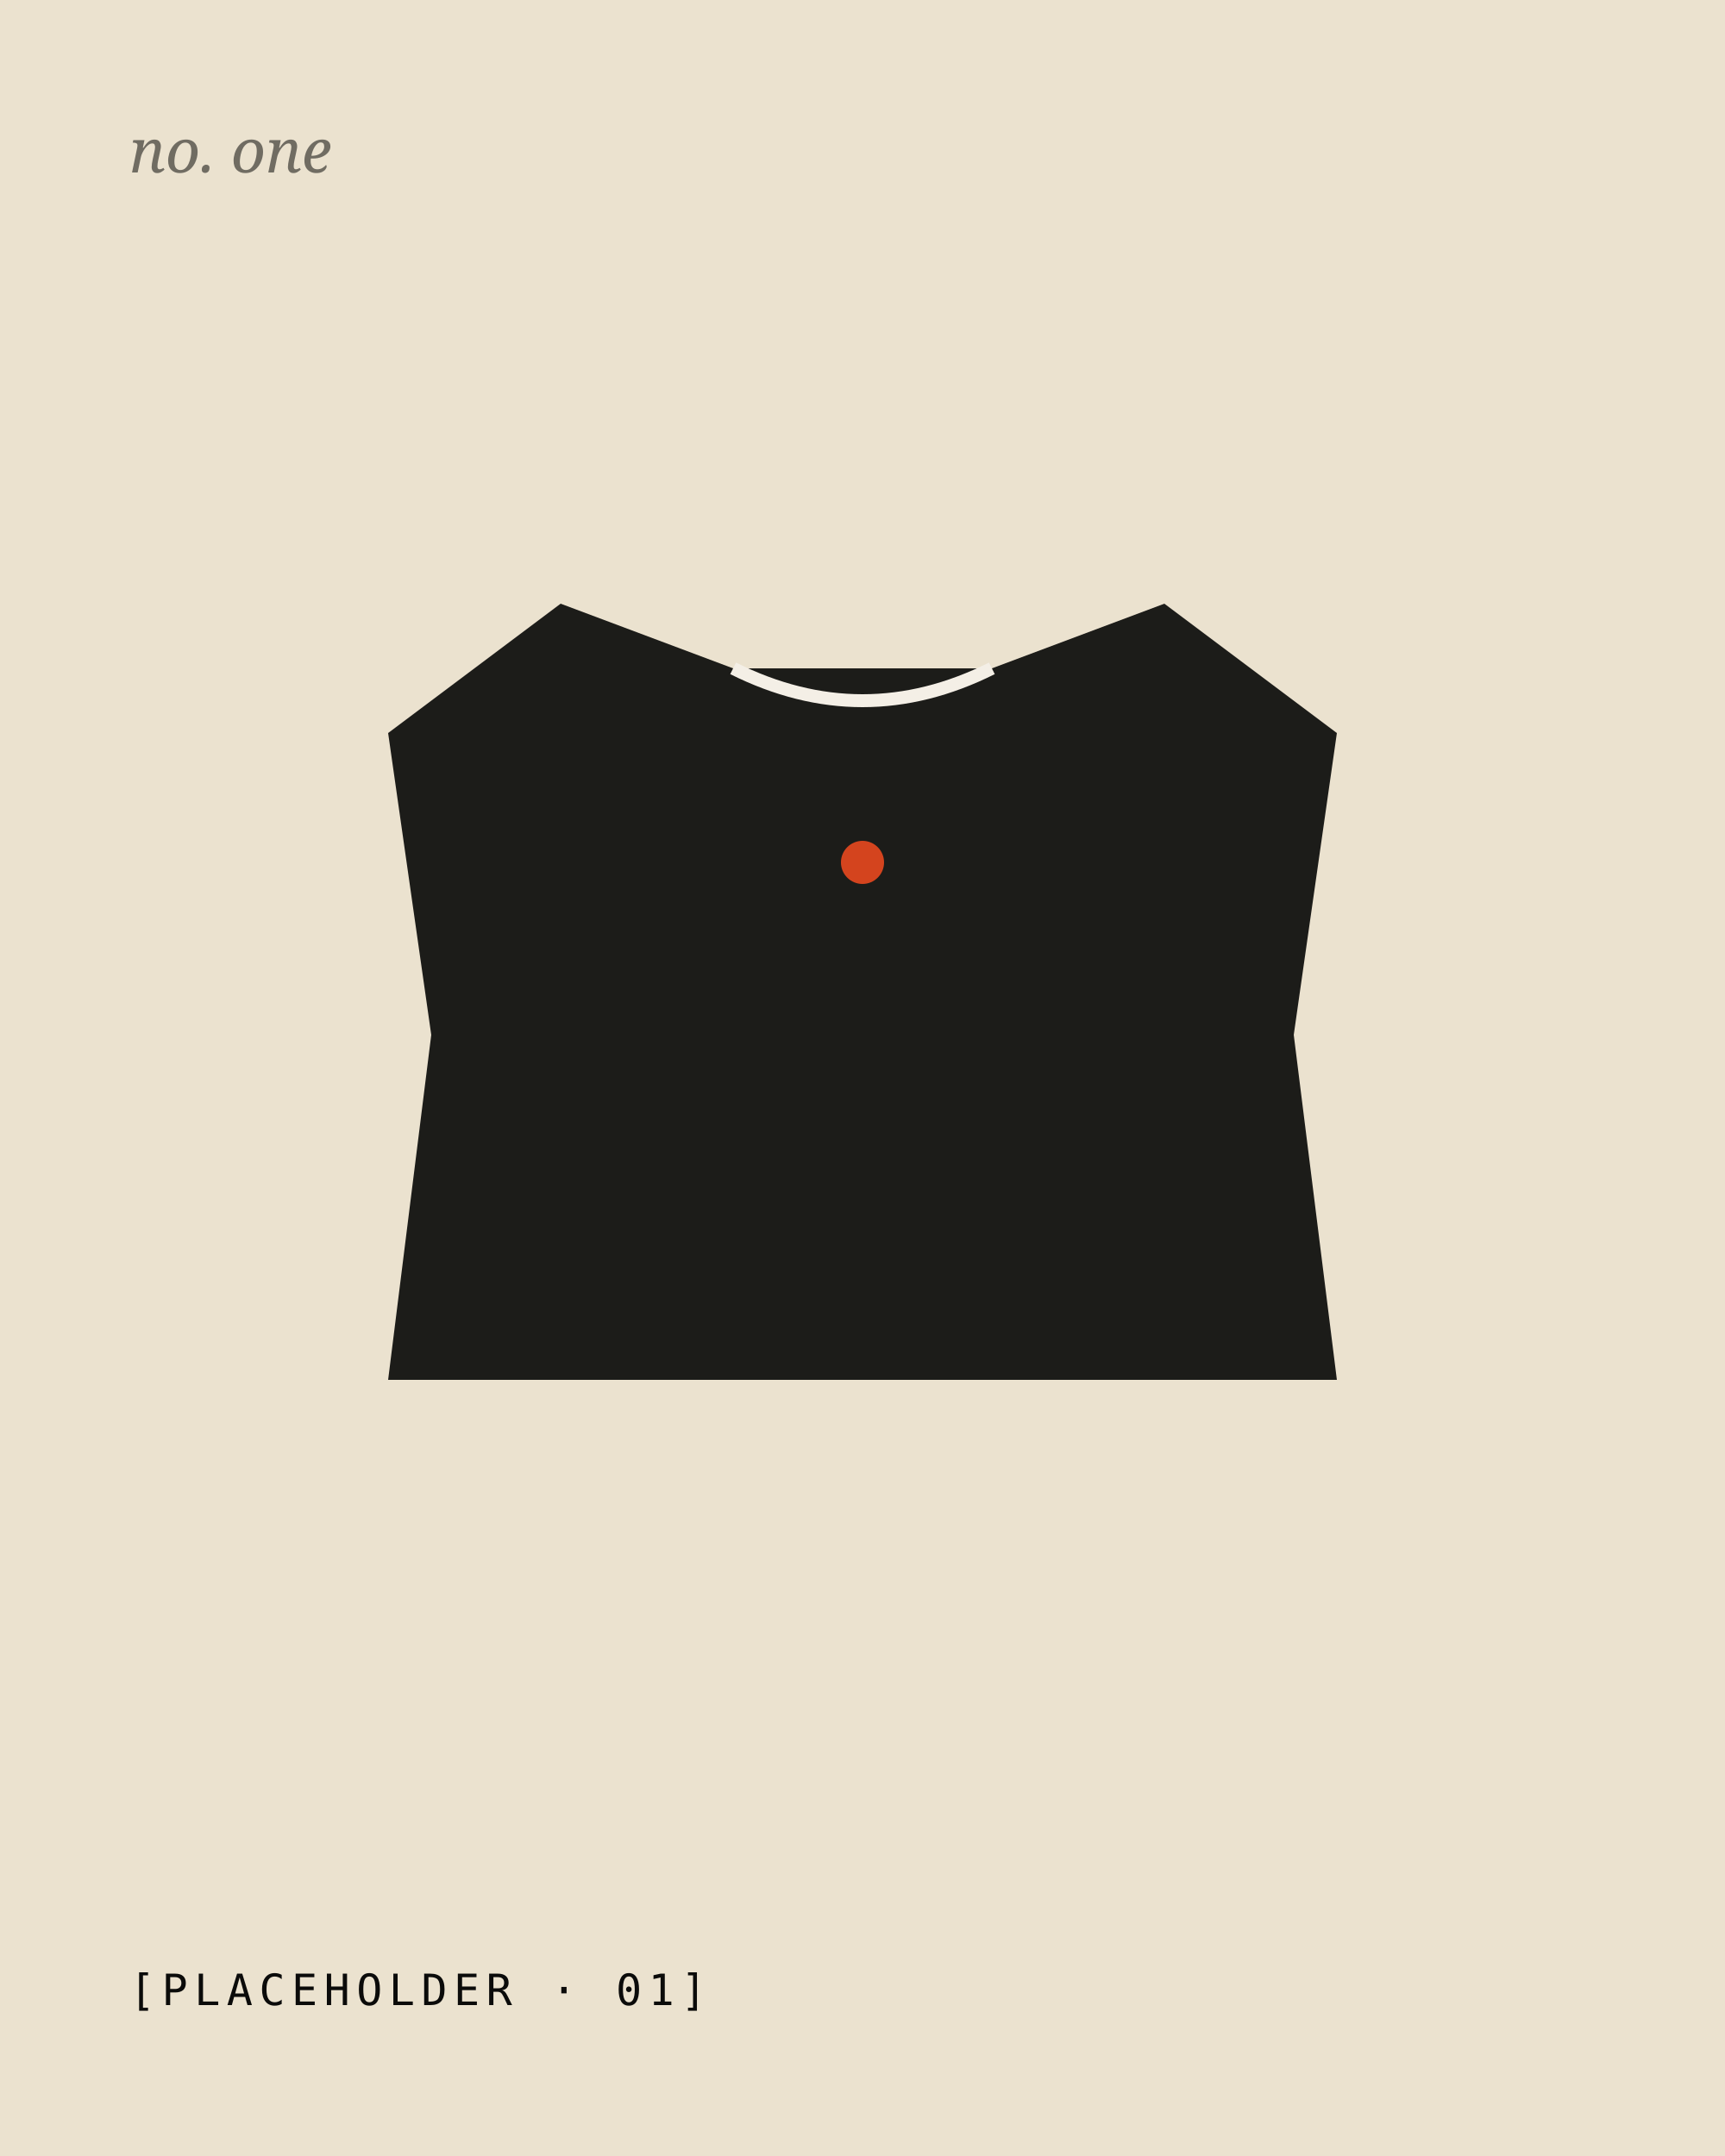
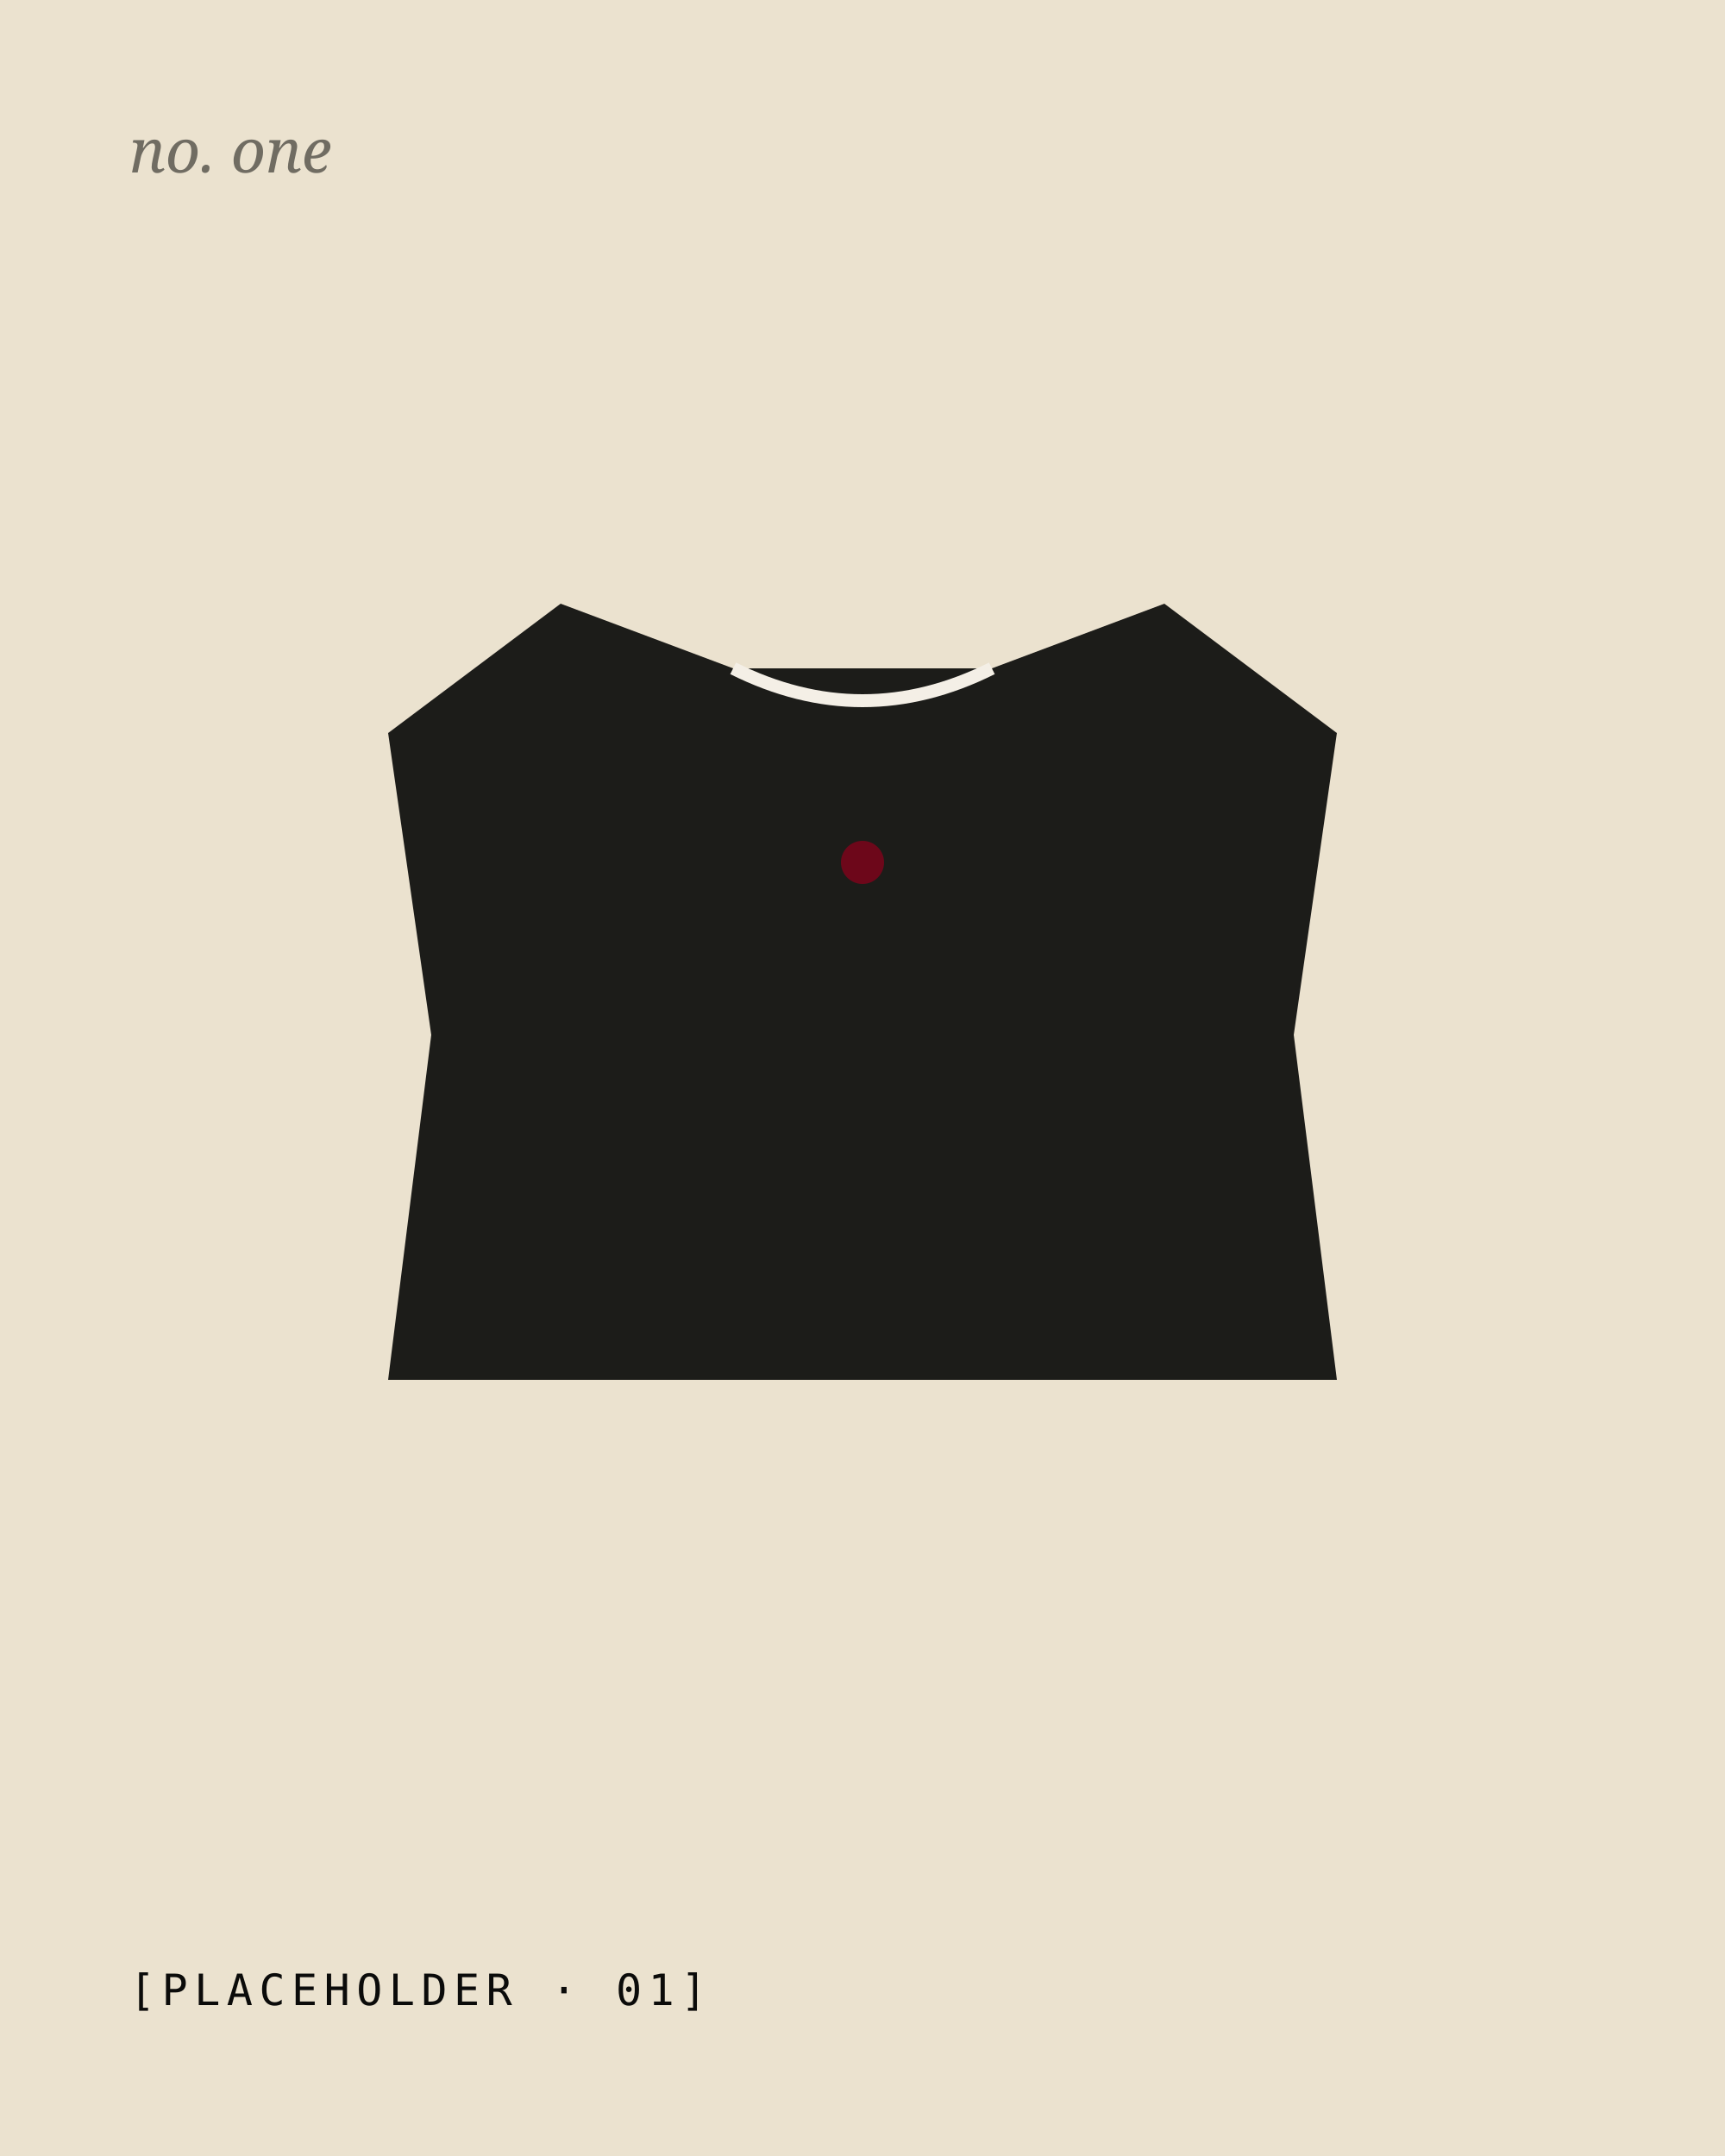
<svg xmlns="http://www.w3.org/2000/svg" viewBox="0 0 800 1000" role="img" aria-label="Placeholder product image — folded tee">
  <rect width="800" height="1000" fill="#ebe2cf" />
  <g transform="translate(400 520)">
    <path d="M-220 -180 L-140 -240 L-60 -210 L60 -210 L140 -240 L220 -180 L200 -40 L220 120 L-220 120 L-200 -40 Z" fill="#0b0b0a" opacity="0.92" />
    <path d="M-60 -210 Q0 -180 60 -210" fill="none" stroke="#f4efe6" stroke-width="6" />
-     <circle cx="0" cy="-120" r="10" fill="#d4441e" />
+     <circle cx="0" cy="-120" r="10" fill="#6d071a" />
  </g>
  <text x="60" y="930" font-family="JetBrains Mono, monospace" font-size="20" letter-spacing="3" fill="#0b0b0a">[PLACEHOLDER · 01]</text>
  <text x="60" y="80" font-family="Georgia, serif" font-style="italic" font-size="28" fill="#0b0b0a" opacity="0.55">no. one</text>
</svg>
